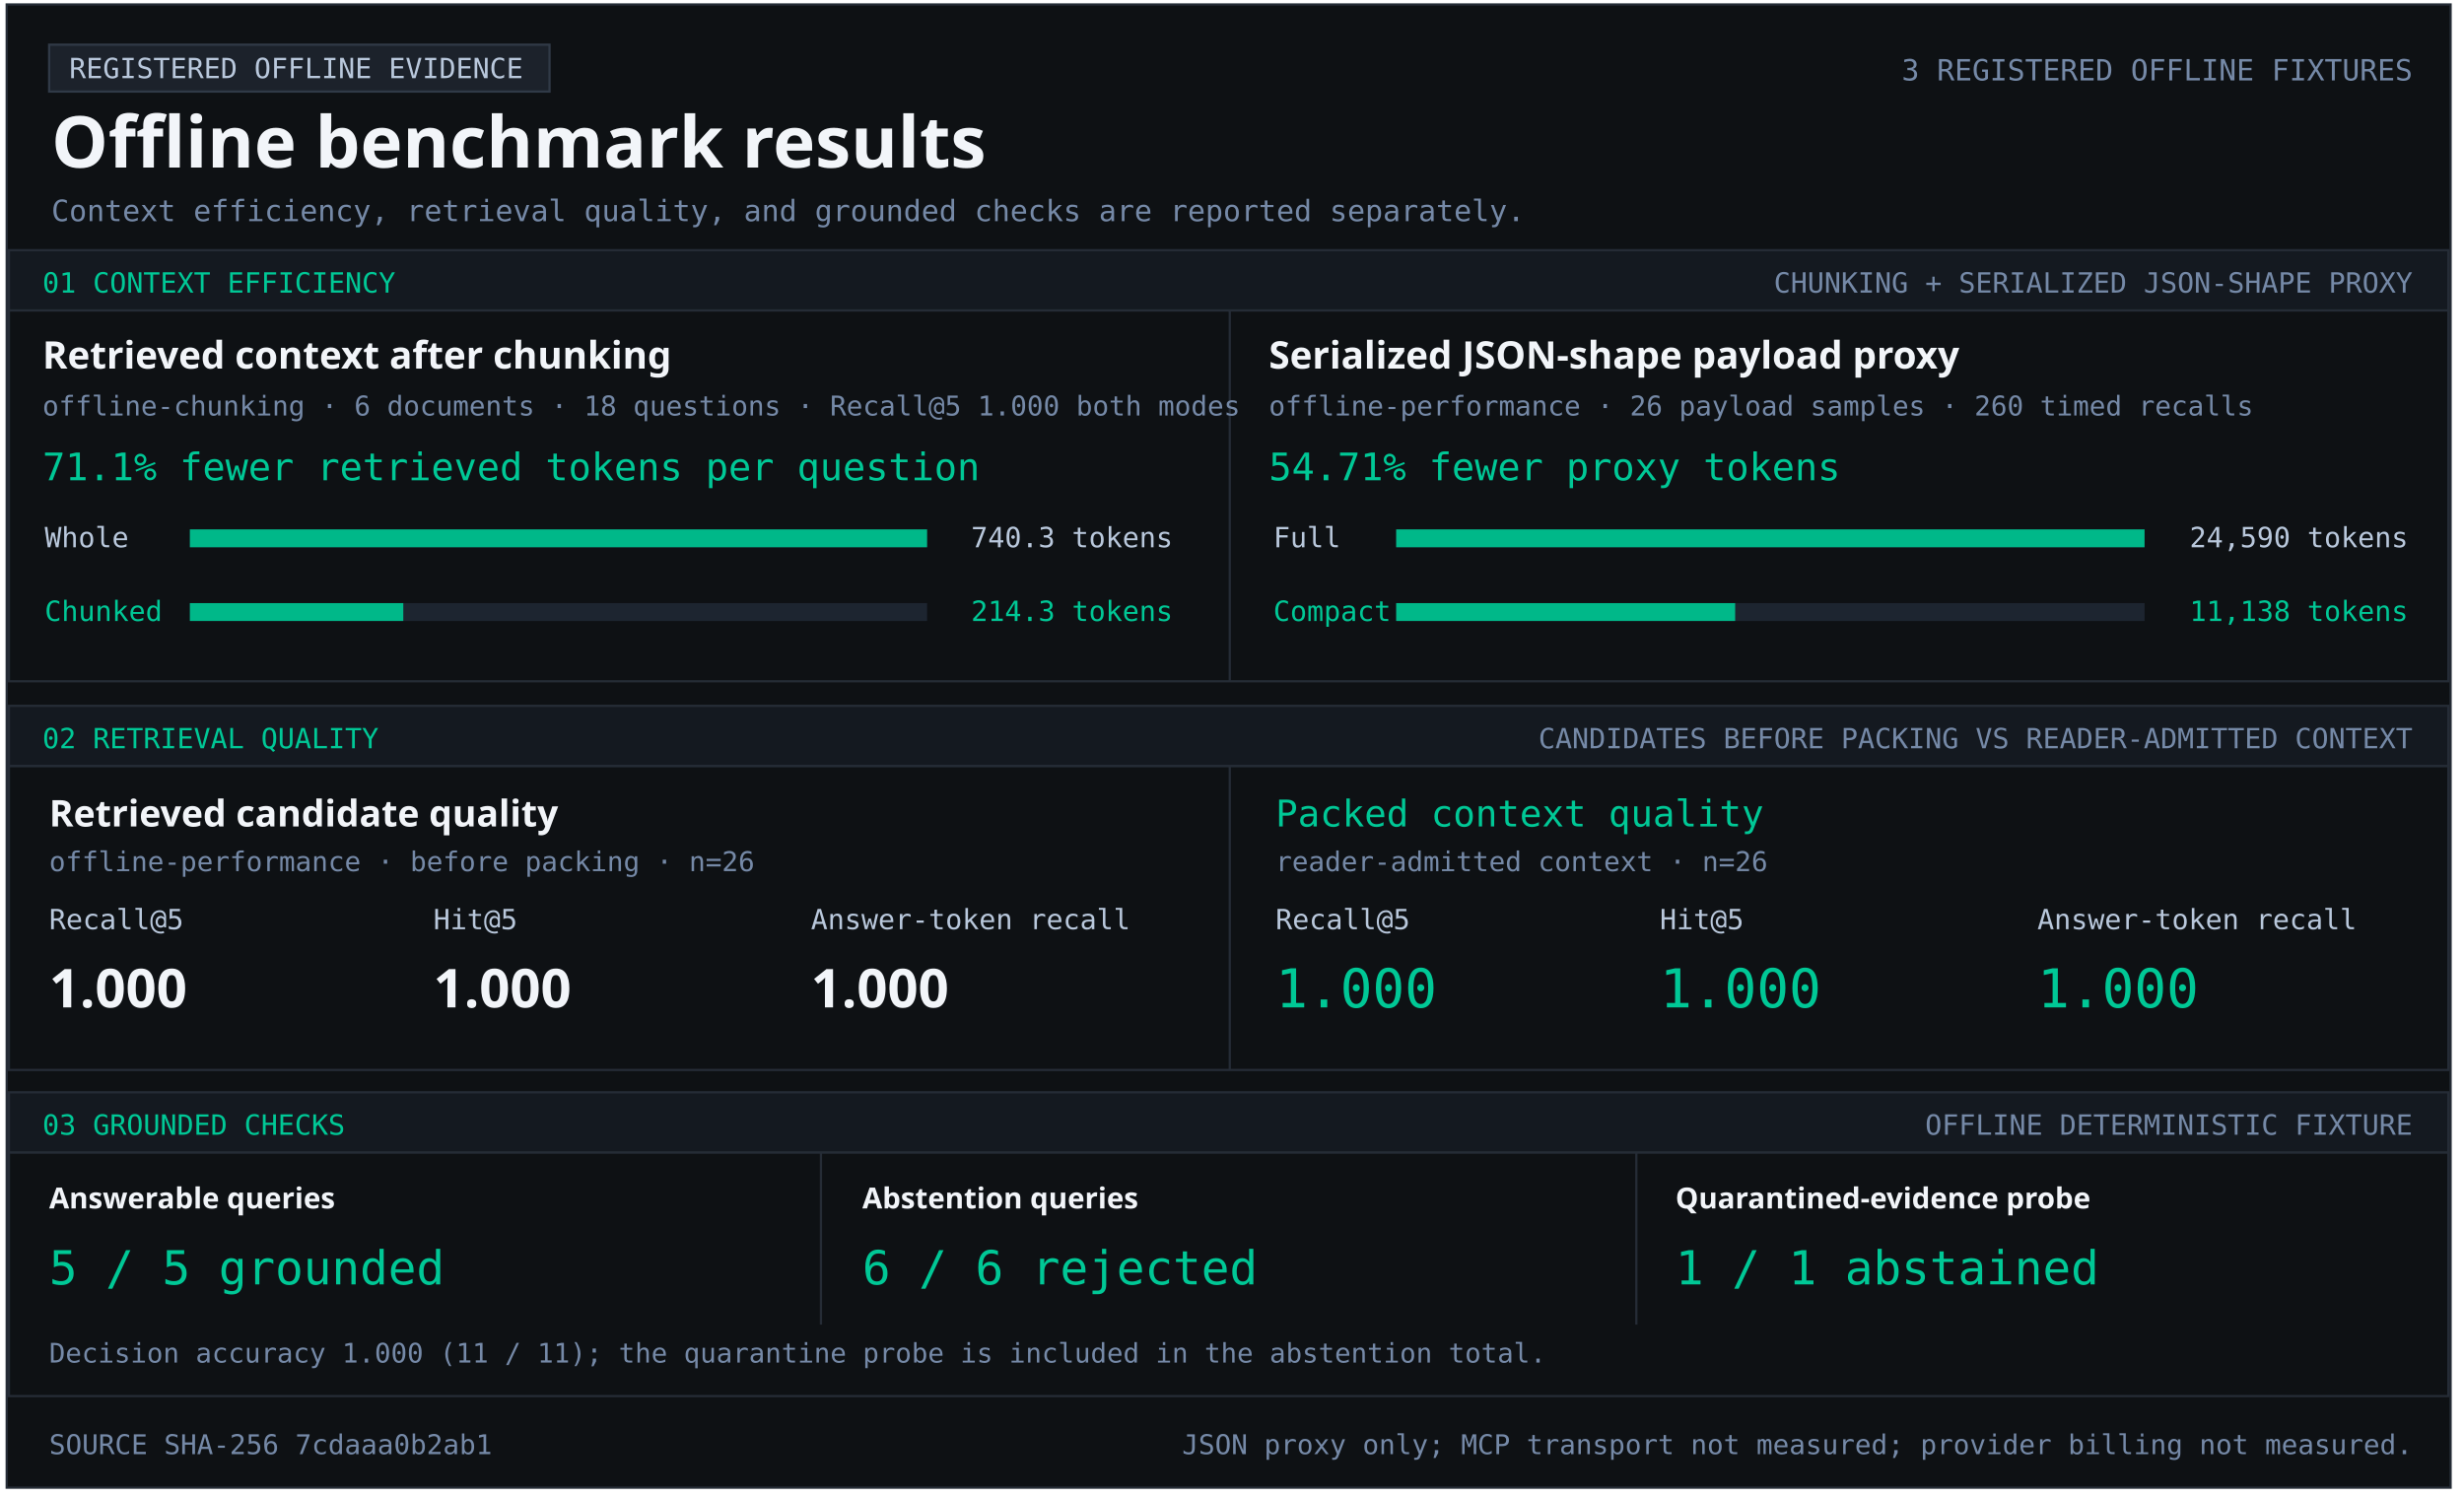
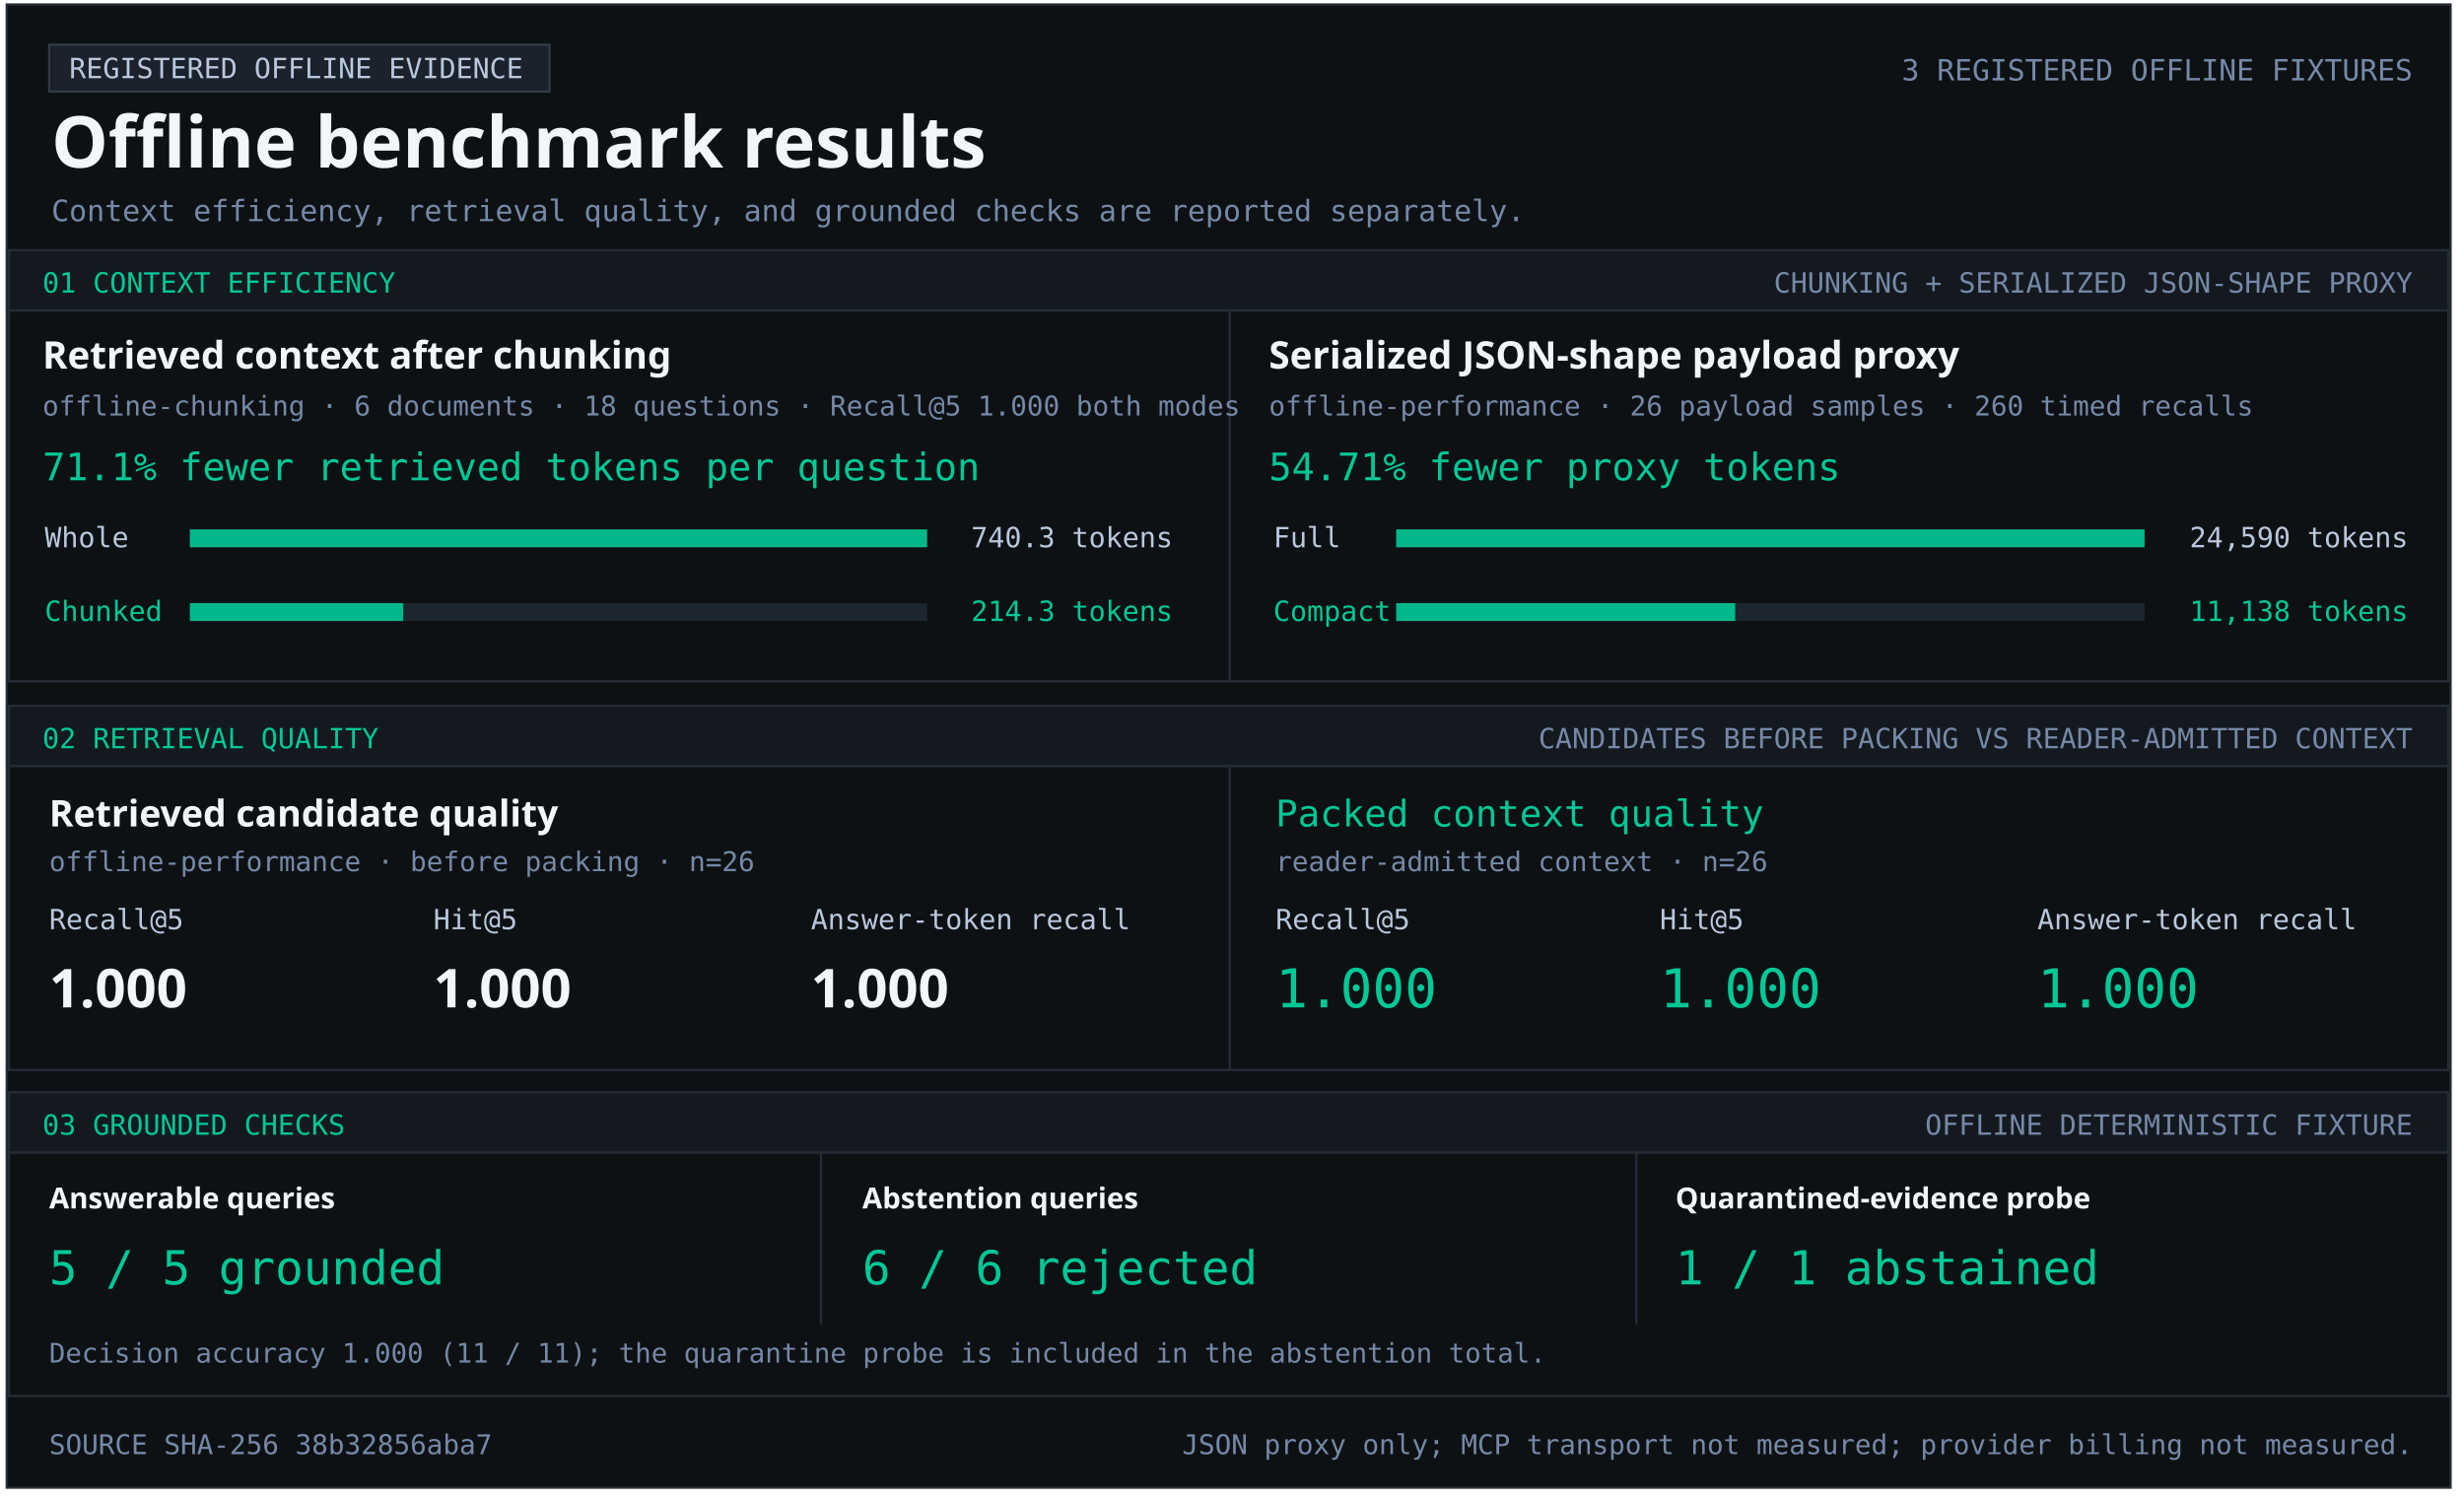
<svg xmlns="http://www.w3.org/2000/svg" width="1103" height="670" viewBox="0 0 1103 670" role="img" aria-labelledby="title desc">
  <style>text{font-family:Consolas,monospace;fill:#b9c8dc} .heading{font-family:Segoe UI,sans-serif;font-weight:700;fill:#f2f5f9} .green{fill:#00c896}.muted{fill:#7589a7}</style>
  <rect x="3" y="2" width="1094" height="664" fill="#0e1114" stroke="#252c36" />
  <rect x="22" y="20" width="224" height="21" fill="#1c222b" stroke="#303a47" />
  <text x="31" y="35" font-size="12.5" text-anchor="start">REGISTERED OFFLINE EVIDENCE</text>
  <text x="23" y="75" font-size="32" class="heading" text-anchor="start">Offline benchmark results</text>
  <text x="1080" y="36" font-size="13.1" class="muted" text-anchor="end">3 REGISTERED OFFLINE FIXTURES</text>
  <text x="23" y="99" font-size="13.2" class="muted" text-anchor="start">Context efficiency, retrieval quality, and grounded checks are reported separately.</text>
  <rect x="4" y="112" width="1092" height="27" fill="#141920" stroke="#252c36" />
  <text x="19" y="131" font-size="12.5" class="green" text-anchor="start">01  CONTEXT EFFICIENCY</text>
  <text x="1080" y="131" font-size="12.5" class="muted" text-anchor="end">CHUNKING + SERIALIZED JSON-SHAPE PROXY</text>
  <rect x="4" y="139" width="1092" height="166" fill="#0e1114" stroke="#252c36" />
  <rect x="550" y="139" width="1" height="166" fill="#252c36" />
  <text x="19" y="165" font-size="17" class="heading" text-anchor="start">Retrieved context after chunking</text>
  <text x="19" y="186" font-size="12.2" class="muted" text-anchor="start">offline-chunking · 6 documents · 18 questions · Recall@5 1.000 both modes</text>
  <text x="19" y="215" font-size="17" class="green" text-anchor="start">71.1% fewer retrieved tokens per question</text>
  <text x="20" y="245" font-size="12.5" text-anchor="start">Whole</text>
  <rect x="85" y="237" width="330" height="8" fill="#1d2530" />
  <rect x="85" y="237" width="330.00" height="8" fill="#00b889" />
  <text x="525" y="245" font-size="12.5" text-anchor="end">740.3 tokens</text>
  <text x="20" y="278" font-size="12.5" class="green" text-anchor="start">Chunked</text>
  <rect x="85" y="270" width="330" height="8" fill="#1d2530" />
  <rect x="85" y="270" width="95.53" height="8" fill="#00b889" />
  <text x="525" y="278" font-size="12.5" class="green" text-anchor="end">214.3 tokens</text>
  <text x="568" y="165" font-size="17" class="heading" text-anchor="start">Serialized JSON-shape payload proxy</text>
  <text x="568" y="186" font-size="12.2" class="muted" text-anchor="start">offline-performance · 26 payload samples · 260 timed recalls</text>
  <text x="568" y="215" font-size="17" class="green" text-anchor="start">54.71% fewer proxy tokens</text>
  <text x="570" y="245" font-size="12.5" text-anchor="start">Full</text>
  <rect x="625" y="237" width="335" height="8" fill="#1d2530" />
  <rect x="625" y="237" width="335.00" height="8" fill="#00b889" />
  <text x="1078" y="245" font-size="12.5" text-anchor="end">24,590 tokens</text>
  <text x="570" y="278" font-size="12.5" class="green" text-anchor="start">Compact</text>
  <rect x="625" y="270" width="335" height="8" fill="#1d2530" />
  <rect x="625" y="270" width="151.74" height="8" fill="#00b889" />
  <text x="1078" y="278" font-size="12.5" class="green" text-anchor="end">11,138 tokens</text>
  <rect x="4" y="316" width="1092" height="27" fill="#141920" stroke="#252c36" />
  <text x="19" y="335" font-size="12.5" class="green" text-anchor="start">02  RETRIEVAL QUALITY</text>
  <text x="1080" y="335" font-size="12.5" class="muted" text-anchor="end">CANDIDATES BEFORE PACKING VS READER-ADMITTED CONTEXT</text>
  <rect x="4" y="343" width="1092" height="136" fill="#0e1114" stroke="#252c36" />
  <rect x="550" y="343" width="1" height="136" fill="#252c36" />
  <text x="22" y="370" font-size="16.5" class="heading" text-anchor="start">Retrieved candidate quality</text>
  <text x="22" y="390" font-size="12.2" class="muted" text-anchor="start">offline-performance · before packing · n=26</text>
  <text x="22" y="416" font-size="12.5" text-anchor="start">Recall@5</text>
  <text x="194" y="416" font-size="12.5" text-anchor="start">Hit@5</text>
  <text x="363" y="416" font-size="12.5" text-anchor="start">Answer-token recall</text>
  <text x="22" y="451" font-size="24" class="heading" text-anchor="start">1.000</text>
  <text x="194" y="451" font-size="24" class="heading" text-anchor="start">1.000</text>
  <text x="363" y="451" font-size="24" class="heading" text-anchor="start">1.000</text>
  <text x="571" y="370" font-size="16.5" class="green" text-anchor="start">Packed context quality</text>
  <text x="571" y="390" font-size="12.2" class="muted" text-anchor="start">reader-admitted context · n=26</text>
  <text x="571" y="416" font-size="12.5" text-anchor="start">Recall@5</text>
  <text x="743" y="416" font-size="12.5" text-anchor="start">Hit@5</text>
  <text x="912" y="416" font-size="12.5" text-anchor="start">Answer-token recall</text>
  <text x="571" y="451" font-size="24" class="green" text-anchor="start">1.000</text>
  <text x="743" y="451" font-size="24" class="green" text-anchor="start">1.000</text>
  <text x="912" y="451" font-size="24" class="green" text-anchor="start">1.000</text>
  <rect x="4" y="489" width="1092" height="27" fill="#141920" stroke="#252c36" />
  <text x="19" y="508" font-size="12.5" class="green" text-anchor="start">03  GROUNDED CHECKS</text>
  <text x="1080" y="508" font-size="12.5" class="muted" text-anchor="end">OFFLINE DETERMINISTIC FIXTURE</text>
  <rect x="4" y="516" width="1092" height="109" fill="#0e1114" stroke="#252c36" />
  <rect x="367" y="516" width="1" height="77" fill="#252c36" />
  <rect x="732" y="516" width="1" height="77" fill="#252c36" />
  <text x="22" y="541" font-size="13" class="heading" text-anchor="start">Answerable queries</text>
  <text x="22" y="575" font-size="21" class="green" text-anchor="start">5 / 5 grounded</text>
  <text x="386" y="541" font-size="13" class="heading" text-anchor="start">Abstention queries</text>
  <text x="386" y="575" font-size="21" class="green" text-anchor="start">6 / 6 rejected</text>
  <text x="750" y="541" font-size="13" class="heading" text-anchor="start">Quarantined-evidence probe</text>
  <text x="750" y="575" font-size="21" class="green" text-anchor="start">1 / 1 abstained</text>
  <text x="22" y="610" font-size="12.1" class="muted" text-anchor="start">Decision accuracy 1.000 (11 / 11); the quarantine probe is included in the abstention total.</text>
-   <text x="22" y="651" font-size="12.2" class="muted" text-anchor="start">SOURCE SHA-256  7cdaaa0b2ab1</text>
+   <text x="22" y="651" font-size="12.2" class="muted" text-anchor="start">SOURCE SHA-256  38b32856aba7</text>
  <text x="1080" y="651" font-size="12.2" class="muted" text-anchor="end">JSON proxy only; MCP transport not measured; provider billing not measured.</text>
</svg>
